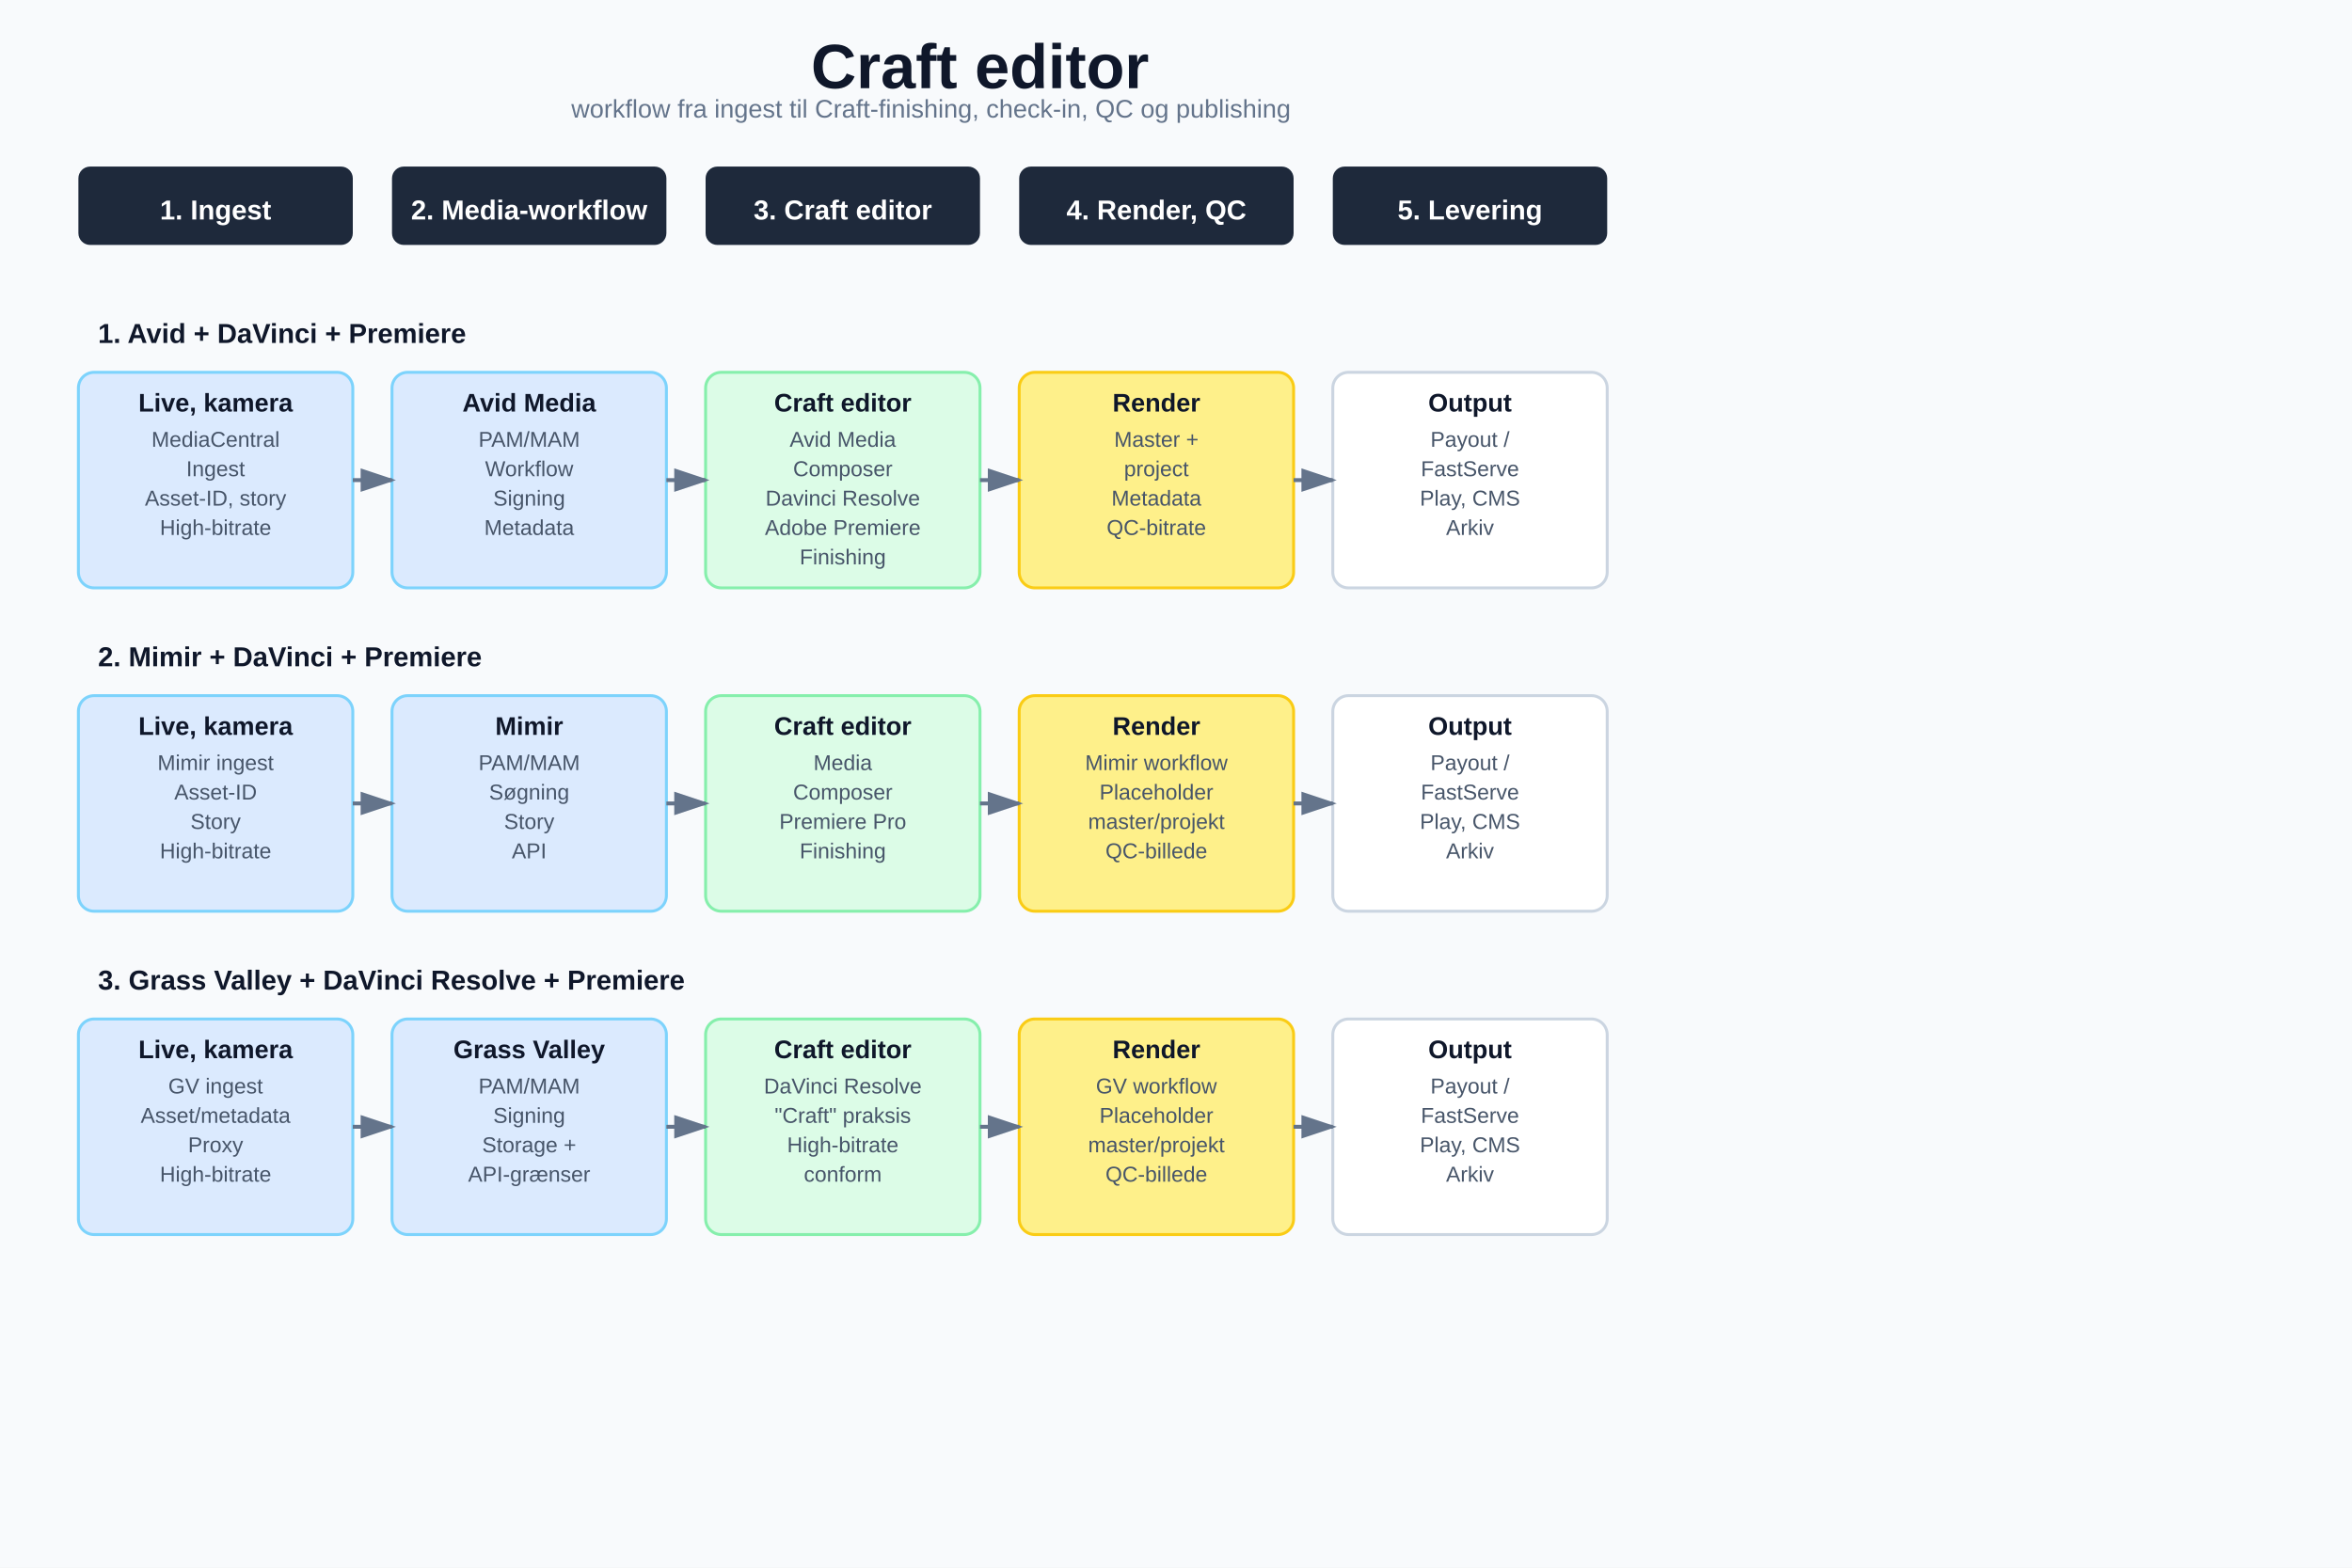
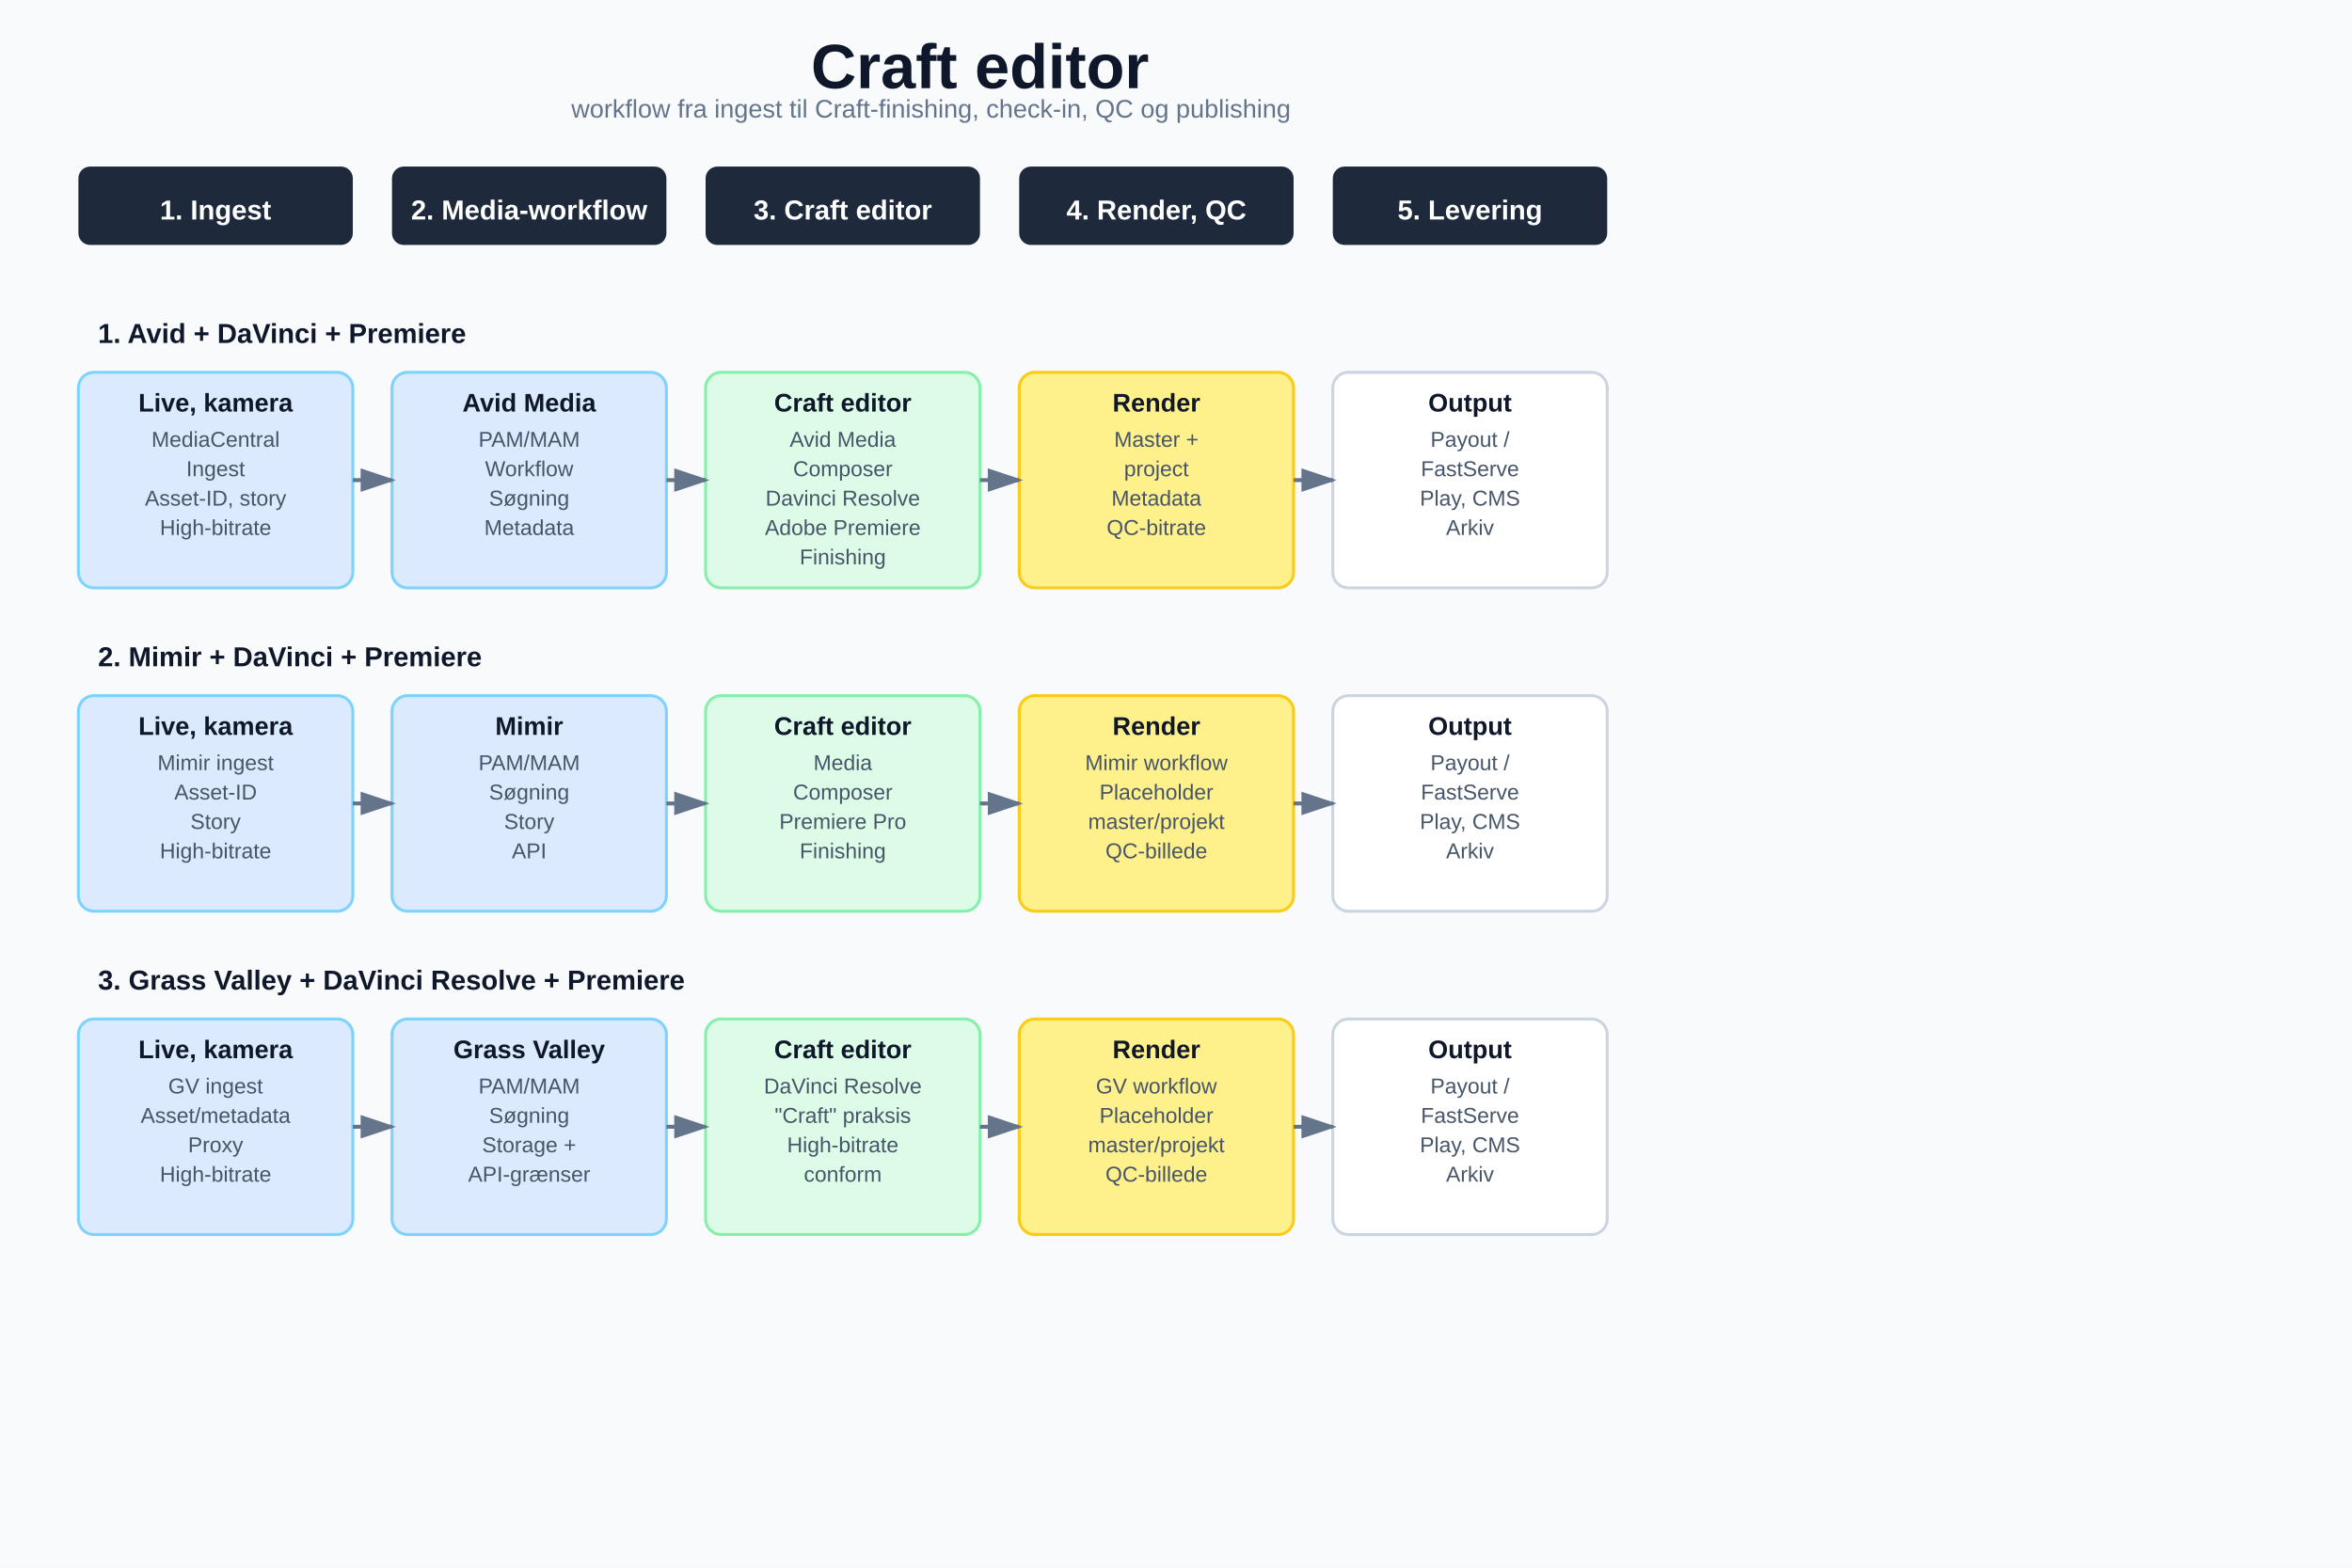
<svg xmlns="http://www.w3.org/2000/svg" width="1200" height="800" viewBox="0 0 1200 800" role="img" aria-labelledby="title desc">
  <defs>
    <style>
      .bg { fill: #f8fafc; }
      .title { font: 700 32px 'Segoe UI', Arial, sans-serif; fill: #0f172a; }
      .subtitle { font: 500 13px 'Segoe UI', Arial, sans-serif; fill: #64748b; }
      .stepHeaderBox { fill: #1e293b; stroke: none; }
      .stepHeaderText { font: 600 14px 'Segoe UI', Arial, sans-serif; fill: #ffffff; }
      .stepBox { fill: #ffffff; stroke: #cbd5e1; stroke-width: 1.5; }
      .boxTitle { font: 600 13px 'Segoe UI', Arial, sans-serif; fill: #0f172a; }
      .boxText { font: 400 11px 'Segoe UI', Arial, sans-serif; fill: #475569; }
      .arrow { stroke: #64748b; stroke-width: 2; fill: none; marker-end: url(#arrowHead); }
      .scenarioLabel { font: 600 14px 'Segoe UI', Arial, sans-serif; fill: #0f172a; }
      .boxBlue { fill: #dbeafe; stroke: #7dd3fc; stroke-width: 1.5; }
      .boxGreen { fill: #dcfce7; stroke: #86efac; stroke-width: 1.5; }
      .boxYellow { fill: #fef08a; stroke: #facc15; stroke-width: 1.5; }
    </style>
    <marker id="arrowHead" markerWidth="10" markerHeight="10" refX="8" refY="3" orient="auto" markerUnits="strokeWidth">
      <path d="M0,0 L0,6 L9,3 z" fill="#64748b" />
    </marker>
  </defs>
  <rect x="0" y="0" width="1200" height="800" class="bg" />
  <text x="500" y="45" text-anchor="middle" class="title">Craft editor</text>
  <text x="475" y="60" text-anchor="middle" class="subtitle">workflow fra ingest til Craft-finishing, check-in, QC og publishing</text>
  <rect class="stepHeaderBox" x="40" y="85" width="140" height="40" rx="6" ry="6" />
  <text x="110" y="112" text-anchor="middle" class="stepHeaderText">1. Ingest</text>
  <rect class="stepHeaderBox" x="200" y="85" width="140" height="40" rx="6" ry="6" />
  <text x="270" y="112" text-anchor="middle" class="stepHeaderText">2. Media-workflow</text>
  <rect class="stepHeaderBox" x="360" y="85" width="140" height="40" rx="6" ry="6" />
  <text x="430" y="112" text-anchor="middle" class="stepHeaderText">3. Craft editor</text>
  <rect class="stepHeaderBox" x="520" y="85" width="140" height="40" rx="6" ry="6" />
  <text x="590" y="112" text-anchor="middle" class="stepHeaderText">4. Render, QC</text>
  <rect class="stepHeaderBox" x="680" y="85" width="140" height="40" rx="6" ry="6" />
  <text x="750" y="112" text-anchor="middle" class="stepHeaderText">5. Levering</text>
  <text x="50" y="175" class="scenarioLabel">1. Avid + DaVinci + Premiere</text>
  <rect class="stepBox boxBlue" x="40" y="190" width="140" height="110" rx="8" ry="8" />
  <text x="110" y="210" text-anchor="middle" class="boxTitle">Live, kamera</text>
  <text x="110" y="228" text-anchor="middle" class="boxText">MediaCentral</text>
  <text x="110" y="243" text-anchor="middle" class="boxText">Ingest</text>
  <text x="110" y="258" text-anchor="middle" class="boxText">Asset-ID, story</text>
  <text x="110" y="273" text-anchor="middle" class="boxText">High-bitrate</text>
  <rect class="stepBox boxBlue" x="200" y="190" width="140" height="110" rx="8" ry="8" />
  <text x="270" y="210" text-anchor="middle" class="boxTitle">Avid Media</text>
  <text x="270" y="228" text-anchor="middle" class="boxText">PAM/MAM</text>
  <text x="270" y="243" text-anchor="middle" class="boxText">Workflow</text>
-   <text x="270" y="258" text-anchor="middle" class="boxText">Signing</text>
+   <text x="270" y="258" text-anchor="middle" class="boxText">Søgning</text>
  <text x="270" y="273" text-anchor="middle" class="boxText">Metadata</text>
  <rect class="stepBox boxGreen" x="360" y="190" width="140" height="110" rx="8" ry="8" />
  <text x="430" y="210" text-anchor="middle" class="boxTitle">Craft editor</text>
  <text x="430" y="228" text-anchor="middle" class="boxText">Avid Media</text>
  <text x="430" y="243" text-anchor="middle" class="boxText">Composer</text>
  <text x="430" y="258" text-anchor="middle" class="boxText">Davinci Resolve</text>
  <text x="430" y="273" text-anchor="middle" class="boxText">Adobe Premiere</text>
  <text x="430" y="288" text-anchor="middle" class="boxText">Finishing</text>
  <rect class="stepBox boxYellow" x="520" y="190" width="140" height="110" rx="8" ry="8" />
  <text x="590" y="210" text-anchor="middle" class="boxTitle">Render</text>
  <text x="590" y="228" text-anchor="middle" class="boxText">Master +</text>
  <text x="590" y="243" text-anchor="middle" class="boxText">project</text>
  <text x="590" y="258" text-anchor="middle" class="boxText">Metadata</text>
  <text x="590" y="273" text-anchor="middle" class="boxText">QC-bitrate</text>
  <rect class="stepBox" x="680" y="190" width="140" height="110" rx="8" ry="8" />
  <text x="750" y="210" text-anchor="middle" class="boxTitle">Output</text>
  <text x="750" y="228" text-anchor="middle" class="boxText">Payout /</text>
  <text x="750" y="243" text-anchor="middle" class="boxText">FastServe</text>
  <text x="750" y="258" text-anchor="middle" class="boxText">Play, CMS</text>
  <text x="750" y="273" text-anchor="middle" class="boxText">Arkiv</text>
  <path class="arrow" d="M180 245 L200 245" />
  <path class="arrow" d="M340 245 L360 245" />
  <path class="arrow" d="M500 245 L520 245" />
  <path class="arrow" d="M660 245 L680 245" />
  <text x="50" y="340" class="scenarioLabel">2. Mimir + DaVinci + Premiere</text>
  <rect class="stepBox boxBlue" x="40" y="355" width="140" height="110" rx="8" ry="8" />
  <text x="110" y="375" text-anchor="middle" class="boxTitle">Live, kamera</text>
  <text x="110" y="393" text-anchor="middle" class="boxText">Mimir ingest</text>
  <text x="110" y="408" text-anchor="middle" class="boxText">Asset-ID</text>
  <text x="110" y="423" text-anchor="middle" class="boxText">Story</text>
  <text x="110" y="438" text-anchor="middle" class="boxText">High-bitrate</text>
  <rect class="stepBox boxBlue" x="200" y="355" width="140" height="110" rx="8" ry="8" />
  <text x="270" y="375" text-anchor="middle" class="boxTitle">Mimir</text>
  <text x="270" y="393" text-anchor="middle" class="boxText">PAM/MAM</text>
  <text x="270" y="408" text-anchor="middle" class="boxText">Søgning</text>
  <text x="270" y="423" text-anchor="middle" class="boxText">Story</text>
  <text x="270" y="438" text-anchor="middle" class="boxText">API</text>
  <rect class="stepBox boxGreen" x="360" y="355" width="140" height="110" rx="8" ry="8" />
  <text x="430" y="375" text-anchor="middle" class="boxTitle">Craft editor</text>
  <text x="430" y="393" text-anchor="middle" class="boxText">Media</text>
  <text x="430" y="408" text-anchor="middle" class="boxText">Composer</text>
  <text x="430" y="423" text-anchor="middle" class="boxText">Premiere Pro</text>
  <text x="430" y="438" text-anchor="middle" class="boxText">Finishing</text>
  <rect class="stepBox boxYellow" x="520" y="355" width="140" height="110" rx="8" ry="8" />
  <text x="590" y="375" text-anchor="middle" class="boxTitle">Render</text>
  <text x="590" y="393" text-anchor="middle" class="boxText">Mimir workflow</text>
  <text x="590" y="408" text-anchor="middle" class="boxText">Placeholder</text>
  <text x="590" y="423" text-anchor="middle" class="boxText">master/projekt</text>
  <text x="590" y="438" text-anchor="middle" class="boxText">QC-billede</text>
  <rect class="stepBox" x="680" y="355" width="140" height="110" rx="8" ry="8" />
  <text x="750" y="375" text-anchor="middle" class="boxTitle">Output</text>
  <text x="750" y="393" text-anchor="middle" class="boxText">Payout /</text>
  <text x="750" y="408" text-anchor="middle" class="boxText">FastServe</text>
  <text x="750" y="423" text-anchor="middle" class="boxText">Play, CMS</text>
  <text x="750" y="438" text-anchor="middle" class="boxText">Arkiv</text>
  <path class="arrow" d="M180 410 L200 410" />
  <path class="arrow" d="M340 410 L360 410" />
  <path class="arrow" d="M500 410 L520 410" />
  <path class="arrow" d="M660 410 L680 410" />
  <text x="50" y="505" class="scenarioLabel">3. Grass Valley + DaVinci Resolve + Premiere</text>
  <rect class="stepBox boxBlue" x="40" y="520" width="140" height="110" rx="8" ry="8" />
  <text x="110" y="540" text-anchor="middle" class="boxTitle">Live, kamera</text>
  <text x="110" y="558" text-anchor="middle" class="boxText">GV ingest</text>
  <text x="110" y="573" text-anchor="middle" class="boxText">Asset/metadata</text>
  <text x="110" y="588" text-anchor="middle" class="boxText">Proxy</text>
  <text x="110" y="603" text-anchor="middle" class="boxText">High-bitrate</text>
  <rect class="stepBox boxBlue" x="200" y="520" width="140" height="110" rx="8" ry="8" />
  <text x="270" y="540" text-anchor="middle" class="boxTitle">Grass Valley</text>
  <text x="270" y="558" text-anchor="middle" class="boxText">PAM/MAM</text>
-   <text x="270" y="573" text-anchor="middle" class="boxText">Signing</text>
+   <text x="270" y="573" text-anchor="middle" class="boxText">Søgning</text>
  <text x="270" y="588" text-anchor="middle" class="boxText">Storage +</text>
  <text x="270" y="603" text-anchor="middle" class="boxText">API-grænser</text>
  <rect class="stepBox boxGreen" x="360" y="520" width="140" height="110" rx="8" ry="8" />
  <text x="430" y="540" text-anchor="middle" class="boxTitle">Craft editor</text>
  <text x="430" y="558" text-anchor="middle" class="boxText">DaVinci Resolve</text>
  <text x="430" y="573" text-anchor="middle" class="boxText">"Craft" praksis</text>
  <text x="430" y="588" text-anchor="middle" class="boxText">High-bitrate</text>
  <text x="430" y="603" text-anchor="middle" class="boxText">conform</text>
  <rect class="stepBox boxYellow" x="520" y="520" width="140" height="110" rx="8" ry="8" />
  <text x="590" y="540" text-anchor="middle" class="boxTitle">Render</text>
  <text x="590" y="558" text-anchor="middle" class="boxText">GV workflow</text>
  <text x="590" y="573" text-anchor="middle" class="boxText">Placeholder</text>
  <text x="590" y="588" text-anchor="middle" class="boxText">master/projekt</text>
  <text x="590" y="603" text-anchor="middle" class="boxText">QC-billede</text>
  <rect class="stepBox" x="680" y="520" width="140" height="110" rx="8" ry="8" />
  <text x="750" y="540" text-anchor="middle" class="boxTitle">Output</text>
  <text x="750" y="558" text-anchor="middle" class="boxText">Payout /</text>
  <text x="750" y="573" text-anchor="middle" class="boxText">FastServe</text>
  <text x="750" y="588" text-anchor="middle" class="boxText">Play, CMS</text>
  <text x="750" y="603" text-anchor="middle" class="boxText">Arkiv</text>
  <path class="arrow" d="M180 575 L200 575" />
  <path class="arrow" d="M340 575 L360 575" />
  <path class="arrow" d="M500 575 L520 575" />
  <path class="arrow" d="M660 575 L680 575" />
</svg>
